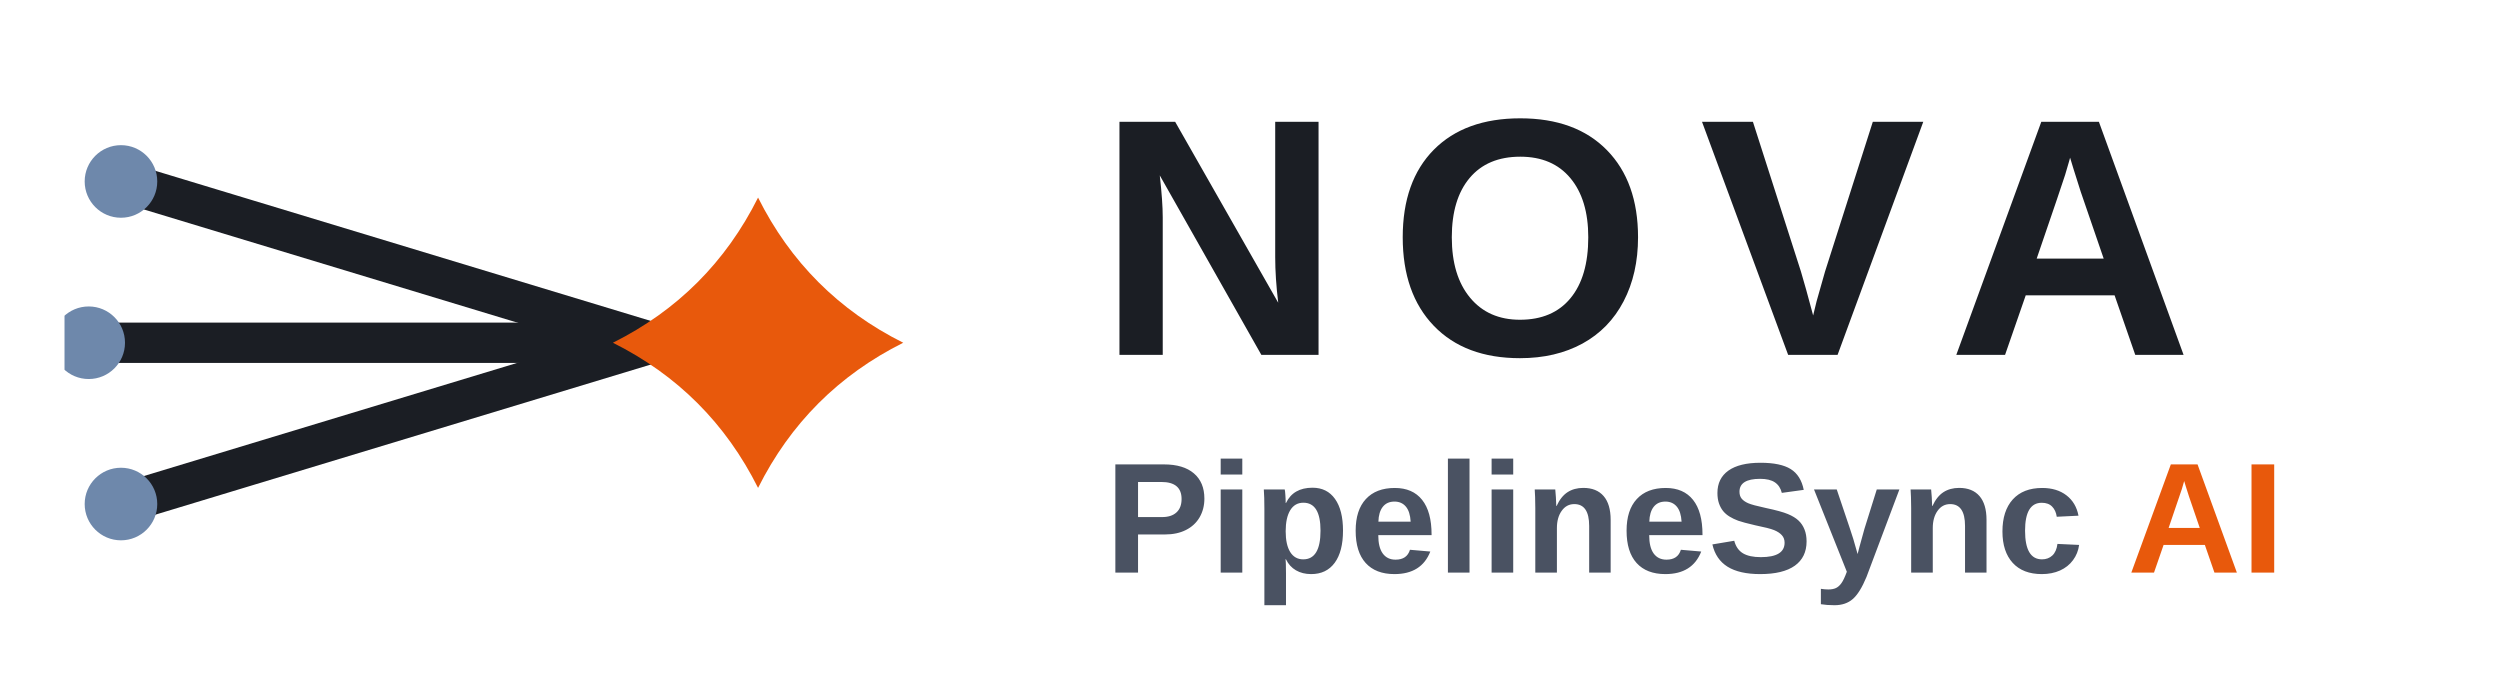
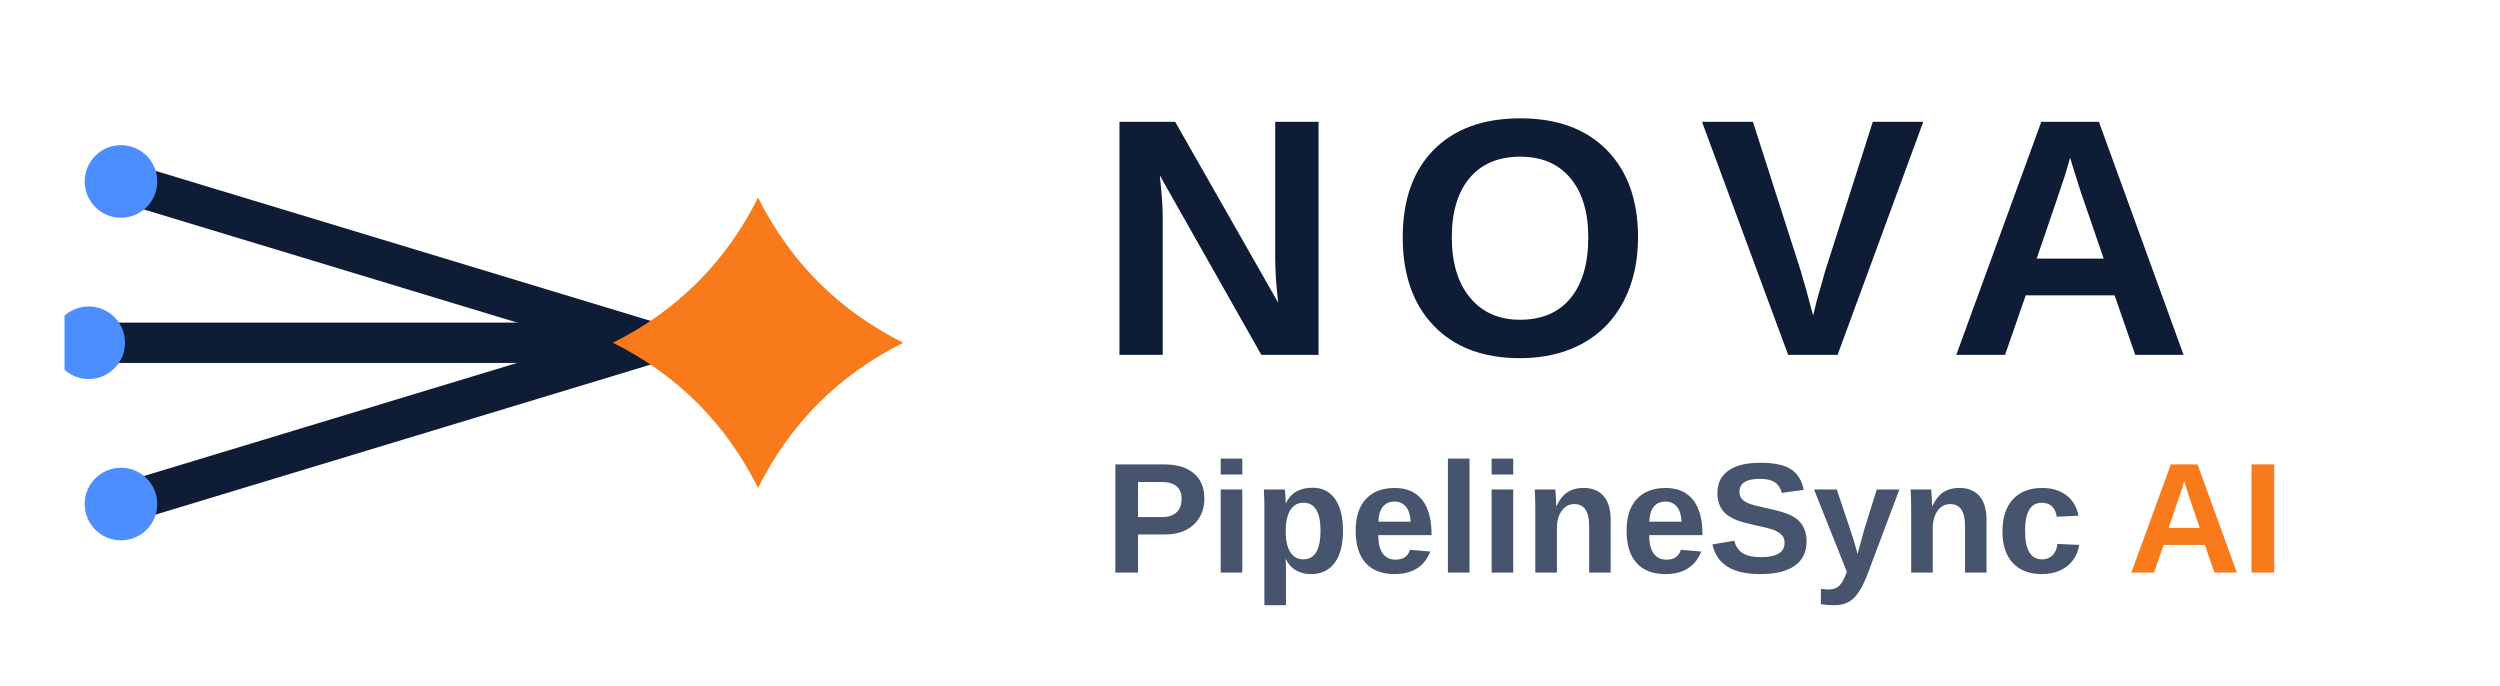
<svg xmlns="http://www.w3.org/2000/svg" viewBox="0 0 620 170" width="620" height="170" role="img" aria-label="Nova PipelineSync AI">
  <g transform="translate(16 15)">
    <svg viewBox="0 0 220 140" height="140" width="220" role="img" aria-label="Nova PipelineSync AI">
-       <path d="M14 30 L146 70" fill="none" stroke="#1B1E24" stroke-width="10" stroke-linecap="round" />
-       <path d="M6 70 L146 70" fill="none" stroke="#1B1E24" stroke-width="10" stroke-linecap="round" />
-       <path d="M14 110 L146 70" fill="none" stroke="#1B1E24" stroke-width="10" stroke-linecap="round" />
-       <circle cx="14" cy="30" r="9" fill="#6E88AB" />
-       <circle cx="6" cy="70" r="9" fill="#6E88AB" />
-       <circle cx="14" cy="110" r="9" fill="#6E88AB" />
-       <path d="M172 34 Q184 58 208 70 Q184 82 172 106 Q160 82 136 70 Q160 58 172 34 Z" fill="#E8590C" />
+       <path d="M14 30 L146 70" fill="none" stroke="#0E1C36" stroke-width="10" stroke-linecap="round" />
+       <path d="M6 70 L146 70" fill="none" stroke="#0E1C36" stroke-width="10" stroke-linecap="round" />
+       <path d="M14 110 L146 70" fill="none" stroke="#0E1C36" stroke-width="10" stroke-linecap="round" />
+       <circle cx="14" cy="30" r="9" fill="#4C8DFF" />
+       <circle cx="6" cy="70" r="9" fill="#4C8DFF" />
+       <circle cx="14" cy="110" r="9" fill="#4C8DFF" />
+       <path d="M172 34 Q184 58 208 70 Q184 82 172 106 Q160 82 136 70 Q160 58 172 34 Z" fill="#F97A1A" />
    </svg>
  </g>
  <g font-family="Arial, Helvetica, sans-serif">
-     <text x="272" y="88" fill="#1B1E24" font-size="84" font-weight="700" letter-spacing="0.14em">NOVA</text>
-     <text x="274" y="142" fill="#4A5262" font-size="39" font-weight="600">PipelineSync <tspan fill="#E8590C" font-weight="700">AI</tspan>
+     <text x="272" y="88" fill="#0E1C36" font-size="84" font-weight="700" letter-spacing="0.14em">NOVA</text>
+     <text x="274" y="142" fill="#47546E" font-size="39" font-weight="600">PipelineSync <tspan fill="#F97A1A" font-weight="700">AI</tspan>
    </text>
  </g>
</svg>
